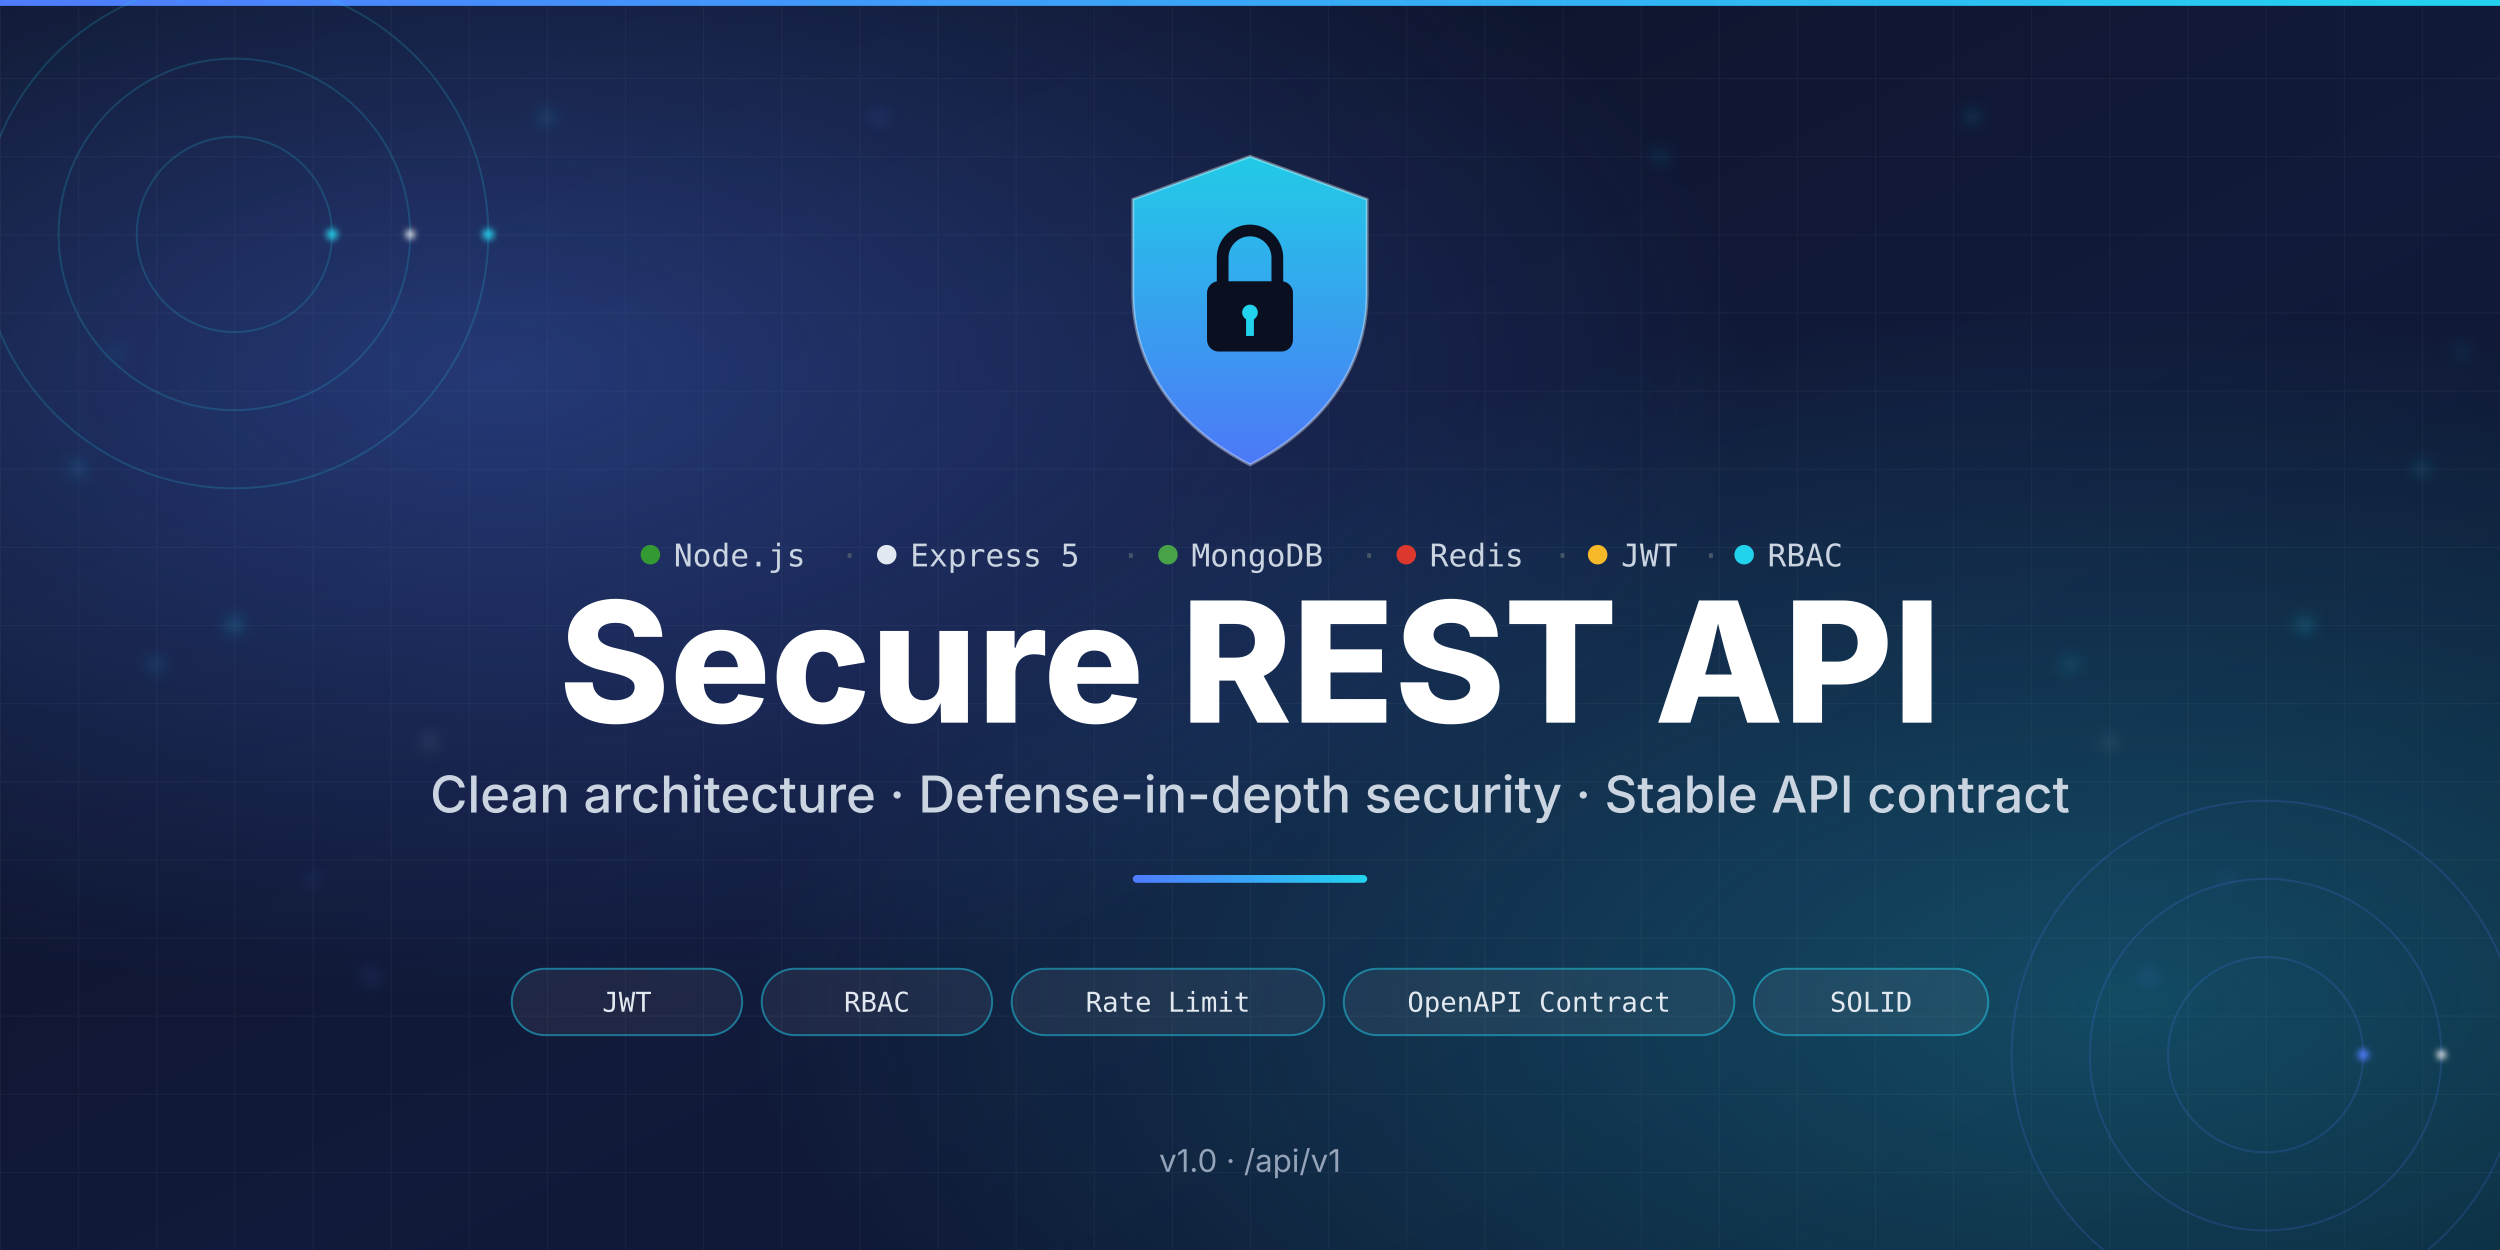
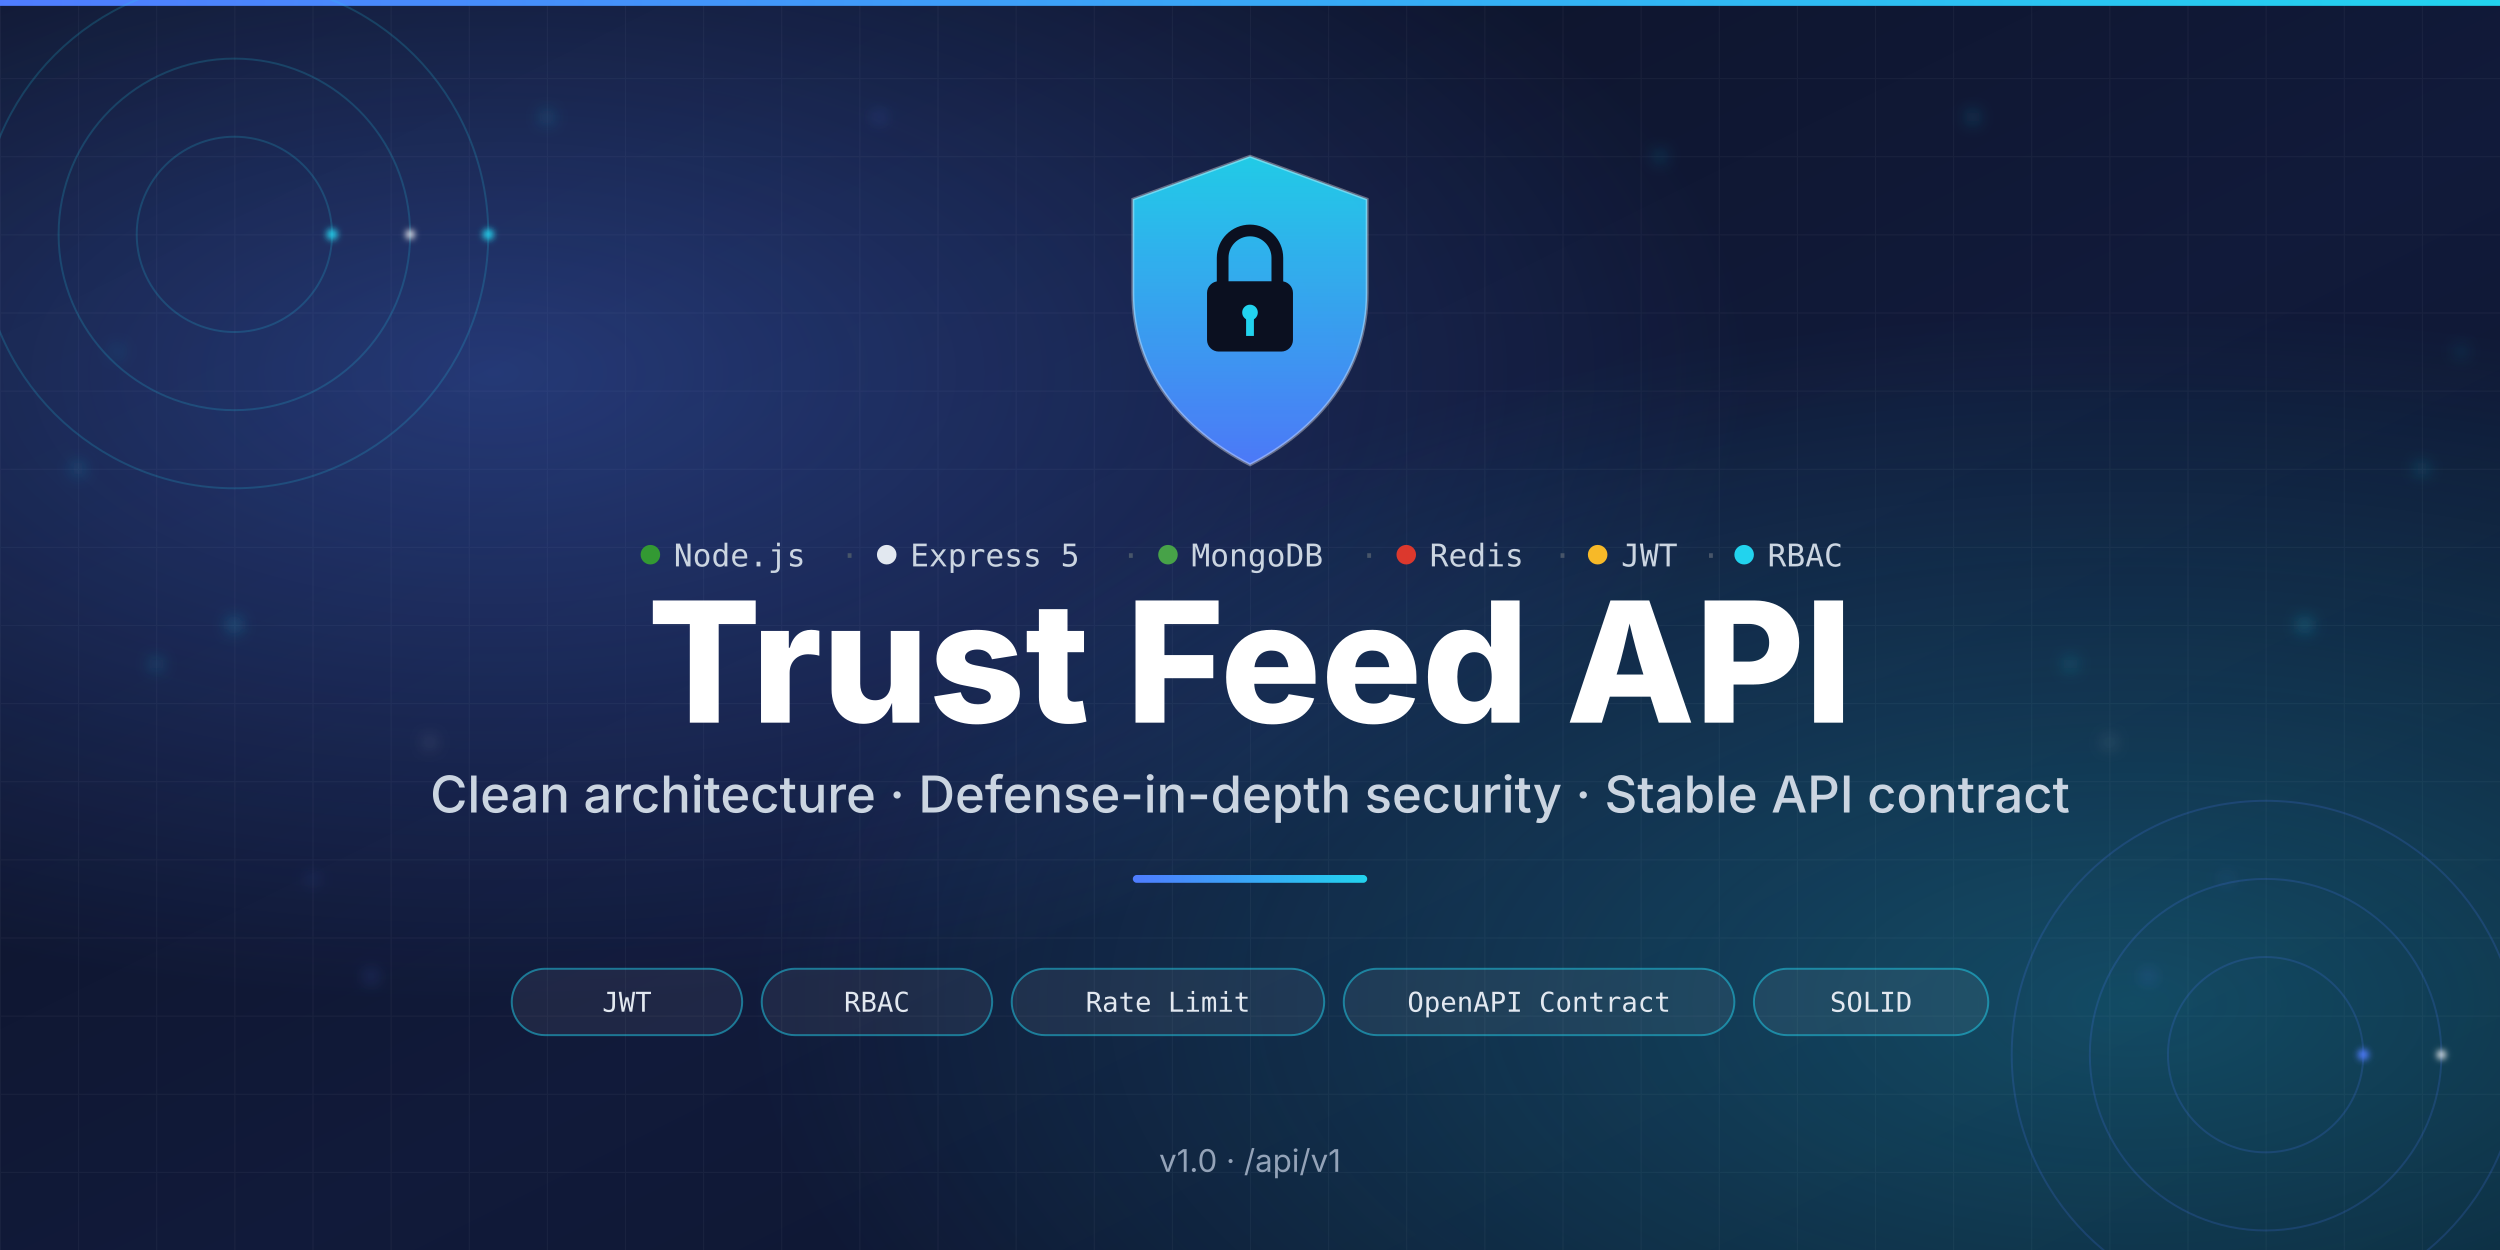
- <svg xmlns="http://www.w3.org/2000/svg" viewBox="0 0 1280 640" role="img" aria-label="Secure REST API cover image">
+ <svg xmlns="http://www.w3.org/2000/svg" viewBox="0 0 1280 640" role="img" aria-label="TrustFeed API cover image">
  <defs>
    <linearGradient id="bg" x1="0" y1="0" x2="1" y2="1">
      <stop offset="0%" stop-color="#0b1020" />
      <stop offset="55%" stop-color="#111a3a" />
      <stop offset="100%" stop-color="#0a1326" />
    </linearGradient>
    <radialGradient id="glowA" cx="20%" cy="30%" r="50%">
      <stop offset="0%" stop-color="#4f7cff" stop-opacity="0.35" />
      <stop offset="100%" stop-color="#4f7cff" stop-opacity="0" />
    </radialGradient>
    <radialGradient id="glowB" cx="85%" cy="80%" r="55%">
      <stop offset="0%" stop-color="#22d3ee" stop-opacity="0.28" />
      <stop offset="100%" stop-color="#22d3ee" stop-opacity="0" />
    </radialGradient>
    <linearGradient id="accentLine" x1="0" y1="0" x2="1" y2="0">
      <stop offset="0%" stop-color="#4f7cff" />
      <stop offset="100%" stop-color="#22d3ee" />
    </linearGradient>
    <linearGradient id="shieldFill" x1="0" y1="0" x2="0" y2="1">
      <stop offset="0%" stop-color="#22d3ee" />
      <stop offset="100%" stop-color="#4f7cff" />
    </linearGradient>
    <pattern id="grid" width="40" height="40" patternUnits="userSpaceOnUse">
      <path d="M 40 0 L 0 0 0 40" fill="none" stroke="#ffffff" stroke-opacity="0.04" stroke-width="1" />
    </pattern>
    <filter id="glow" x="-100%" y="-100%" width="300%" height="300%">
      <feGaussianBlur stdDeviation="1.5" />
    </filter>
    <filter id="haze" x="-50%" y="-50%" width="200%" height="200%">
      <feGaussianBlur stdDeviation="4" />
    </filter>
  </defs>
  <rect width="1280" height="640" fill="url(#bg)" />
  <rect width="1280" height="640" fill="url(#grid)" />
  <rect width="1280" height="640" fill="url(#glowA)" />
  <rect width="1280" height="640" fill="url(#glowB)" />
  <rect x="0" y="0" width="1280" height="3" fill="url(#accentLine)" />
  <g filter="url(#haze)" opacity="0.7">
    <circle cx="80" cy="340" r="2" fill="#22d3ee" />
    <circle cx="40" cy="240" r="2" fill="#22d3ee" />
    <circle cx="160" cy="450" r="1.5" fill="#4f7cff" />
    <circle cx="220" cy="380" r="1.5" fill="#ffffff" />
    <circle cx="120" cy="320" r="2.5" fill="#22d3ee" />
    <circle cx="190" cy="500" r="2" fill="#4f7cff" />
    <circle cx="60" cy="180" r="1.5" fill="#22d3ee" />
    <circle cx="280" cy="60" r="2" fill="#22d3ee" />
    <circle cx="1060" cy="340" r="2" fill="#22d3ee" />
    <circle cx="1240" cy="240" r="2" fill="#22d3ee" />
    <circle cx="1140" cy="450" r="1.5" fill="#4f7cff" />
    <circle cx="1080" cy="380" r="1.5" fill="#ffffff" />
    <circle cx="1180" cy="320" r="2.5" fill="#22d3ee" />
    <circle cx="1100" cy="500" r="2" fill="#4f7cff" />
    <circle cx="1260" cy="180" r="1.5" fill="#22d3ee" />
    <circle cx="1010" cy="60" r="2" fill="#22d3ee" />
    <circle cx="450" cy="60" r="1.8" fill="#4f7cff" />
    <circle cx="850" cy="80" r="1.8" fill="#22d3ee" />
  </g>
  <g opacity="0.18" stroke="#22d3ee" fill="none">
    <circle cx="120" cy="120" r="50" />
    <circle cx="120" cy="120" r="90" />
    <circle cx="120" cy="120" r="130" />
  </g>
  <g opacity="0.18" stroke="#4f7cff" fill="none">
    <circle cx="1160" cy="540" r="50" />
    <circle cx="1160" cy="540" r="90" />
    <circle cx="1160" cy="540" r="130" />
  </g>
  <g transform="translate(120 120)">
    <circle cx="50" cy="0" r="2.8" fill="#22d3ee" filter="url(#glow)">
      <animateTransform attributeName="transform" type="rotate" from="0" to="360" dur="8s" repeatCount="indefinite" />
    </circle>
    <circle cx="90" cy="0" r="2.2" fill="#ffffff" filter="url(#glow)">
      <animateTransform attributeName="transform" type="rotate" from="120" to="480" dur="12s" repeatCount="indefinite" />
    </circle>
    <circle cx="130" cy="0" r="2.8" fill="#22d3ee" filter="url(#glow)">
      <animateTransform attributeName="transform" type="rotate" from="240" to="600" dur="16s" repeatCount="indefinite" />
    </circle>
  </g>
  <g transform="translate(1160 540)">
    <circle cx="50" cy="0" r="2.8" fill="#4f7cff" filter="url(#glow)">
      <animateTransform attributeName="transform" type="rotate" from="360" to="0" dur="10s" repeatCount="indefinite" />
    </circle>
    <circle cx="90" cy="0" r="2.2" fill="#ffffff" filter="url(#glow)">
      <animateTransform attributeName="transform" type="rotate" from="200" to="-160" dur="14s" repeatCount="indefinite" />
    </circle>
    <circle cx="130" cy="0" r="2.8" fill="#4f7cff" filter="url(#glow)">
      <animateTransform attributeName="transform" type="rotate" from="100" to="-260" dur="18s" repeatCount="indefinite" />
    </circle>
  </g>
  <g transform="translate(580,80)">
    <path d="M60 0 L120 22 V70 C120 110 95 140 60 158 C25 140 0 110 0 70 V22 Z" fill="url(#shieldFill)" opacity="0.95" />
    <path d="M60 0 L120 22 V70 C120 110 95 140 60 158 C25 140 0 110 0 70 V22 Z" fill="none" stroke="#ffffff" stroke-opacity="0.35" stroke-width="1.5" />
    <rect x="38" y="64" width="44" height="36" rx="6" fill="#0b1020" />
    <path d="M46 64 V52 a14 14 0 0 1 28 0 V64" fill="none" stroke="#0b1020" stroke-width="6" stroke-linecap="round" />
    <circle cx="60" cy="80" r="4" fill="#22d3ee" />
    <rect x="58" y="80" width="4" height="12" fill="#22d3ee" />
  </g>
  <g font-family="ui-monospace, SFMono-Regular, Menlo, Consolas, monospace" font-size="16" fill="#cbd5e1">
    <circle cx="333" cy="284" r="5" fill="#339933" />
    <text x="345" y="290">Node.js</text>
    <text x="435" y="290" text-anchor="middle" fill="#475569">·</text>
    <circle cx="454" cy="284" r="5" fill="#e2e8f0" />
    <text x="466" y="290">Express 5</text>
    <text x="579" y="290" text-anchor="middle" fill="#475569">·</text>
    <circle cx="598" cy="284" r="5" fill="#47A248" />
    <text x="610" y="290">MongoDB</text>
    <text x="701" y="290" text-anchor="middle" fill="#475569">·</text>
    <circle cx="720" cy="284" r="5" fill="#DC382D" />
    <text x="732" y="290">Redis</text>
    <text x="800" y="290" text-anchor="middle" fill="#475569">·</text>
    <circle cx="818" cy="284" r="5" fill="#F7B928" />
    <text x="830" y="290">JWT</text>
    <text x="876" y="290" text-anchor="middle" fill="#475569">·</text>
    <circle cx="893" cy="284" r="5" fill="#22d3ee" />
    <text x="905" y="290">RBAC</text>
  </g>
  <g font-family="Inter, ui-sans-serif, system-ui, -apple-system, Segoe UI, Roboto, Helvetica, Arial, sans-serif" text-anchor="middle">
-     <text x="640" y="370" font-size="86" font-weight="800" fill="#ffffff">Secure REST API</text>
+     <text x="640" y="370" font-size="86" font-weight="800" fill="#ffffff">Trust Feed API</text>
    <text x="640" y="416" font-size="26" font-weight="500" fill="#cbd5e1">
      Clean architecture · Defense-in-depth security · Stable API contract
  </text>
  </g>
  <rect x="580" y="448" width="120" height="4" rx="2" fill="url(#accentLine)" />
  <g font-family="ui-monospace, SFMono-Regular, Menlo, Consolas, monospace" font-size="14" text-anchor="middle">
    <g transform="translate(262,496)">
      <rect width="118" height="34" rx="17" fill="#ffffff" fill-opacity="0.06" stroke="#22d3ee" stroke-opacity="0.5" />
      <text x="59" y="22" fill="#e2e8f0">JWT</text>
    </g>
    <g transform="translate(390,496)">
      <rect width="118" height="34" rx="17" fill="#ffffff" fill-opacity="0.06" stroke="#22d3ee" stroke-opacity="0.5" />
      <text x="59" y="22" fill="#e2e8f0">RBAC</text>
    </g>
    <g transform="translate(518,496)">
      <rect width="160" height="34" rx="17" fill="#ffffff" fill-opacity="0.06" stroke="#22d3ee" stroke-opacity="0.5" />
      <text x="80" y="22" fill="#e2e8f0">Rate Limit</text>
    </g>
    <g transform="translate(688,496)">
      <rect width="200" height="34" rx="17" fill="#ffffff" fill-opacity="0.06" stroke="#22d3ee" stroke-opacity="0.5" />
      <text x="100" y="22" fill="#e2e8f0">OpenAPI Contract</text>
    </g>
    <g transform="translate(898,496)">
      <rect width="120" height="34" rx="17" fill="#ffffff" fill-opacity="0.06" stroke="#22d3ee" stroke-opacity="0.5" />
      <text x="60" y="22" fill="#e2e8f0">SOLID</text>
    </g>
  </g>
  <g font-family="Inter, ui-sans-serif, system-ui, sans-serif" fill="#94a3b8" font-size="16" text-anchor="middle">
    <text x="640" y="600">v1.0 · /api/v1</text>
  </g>
</svg>
